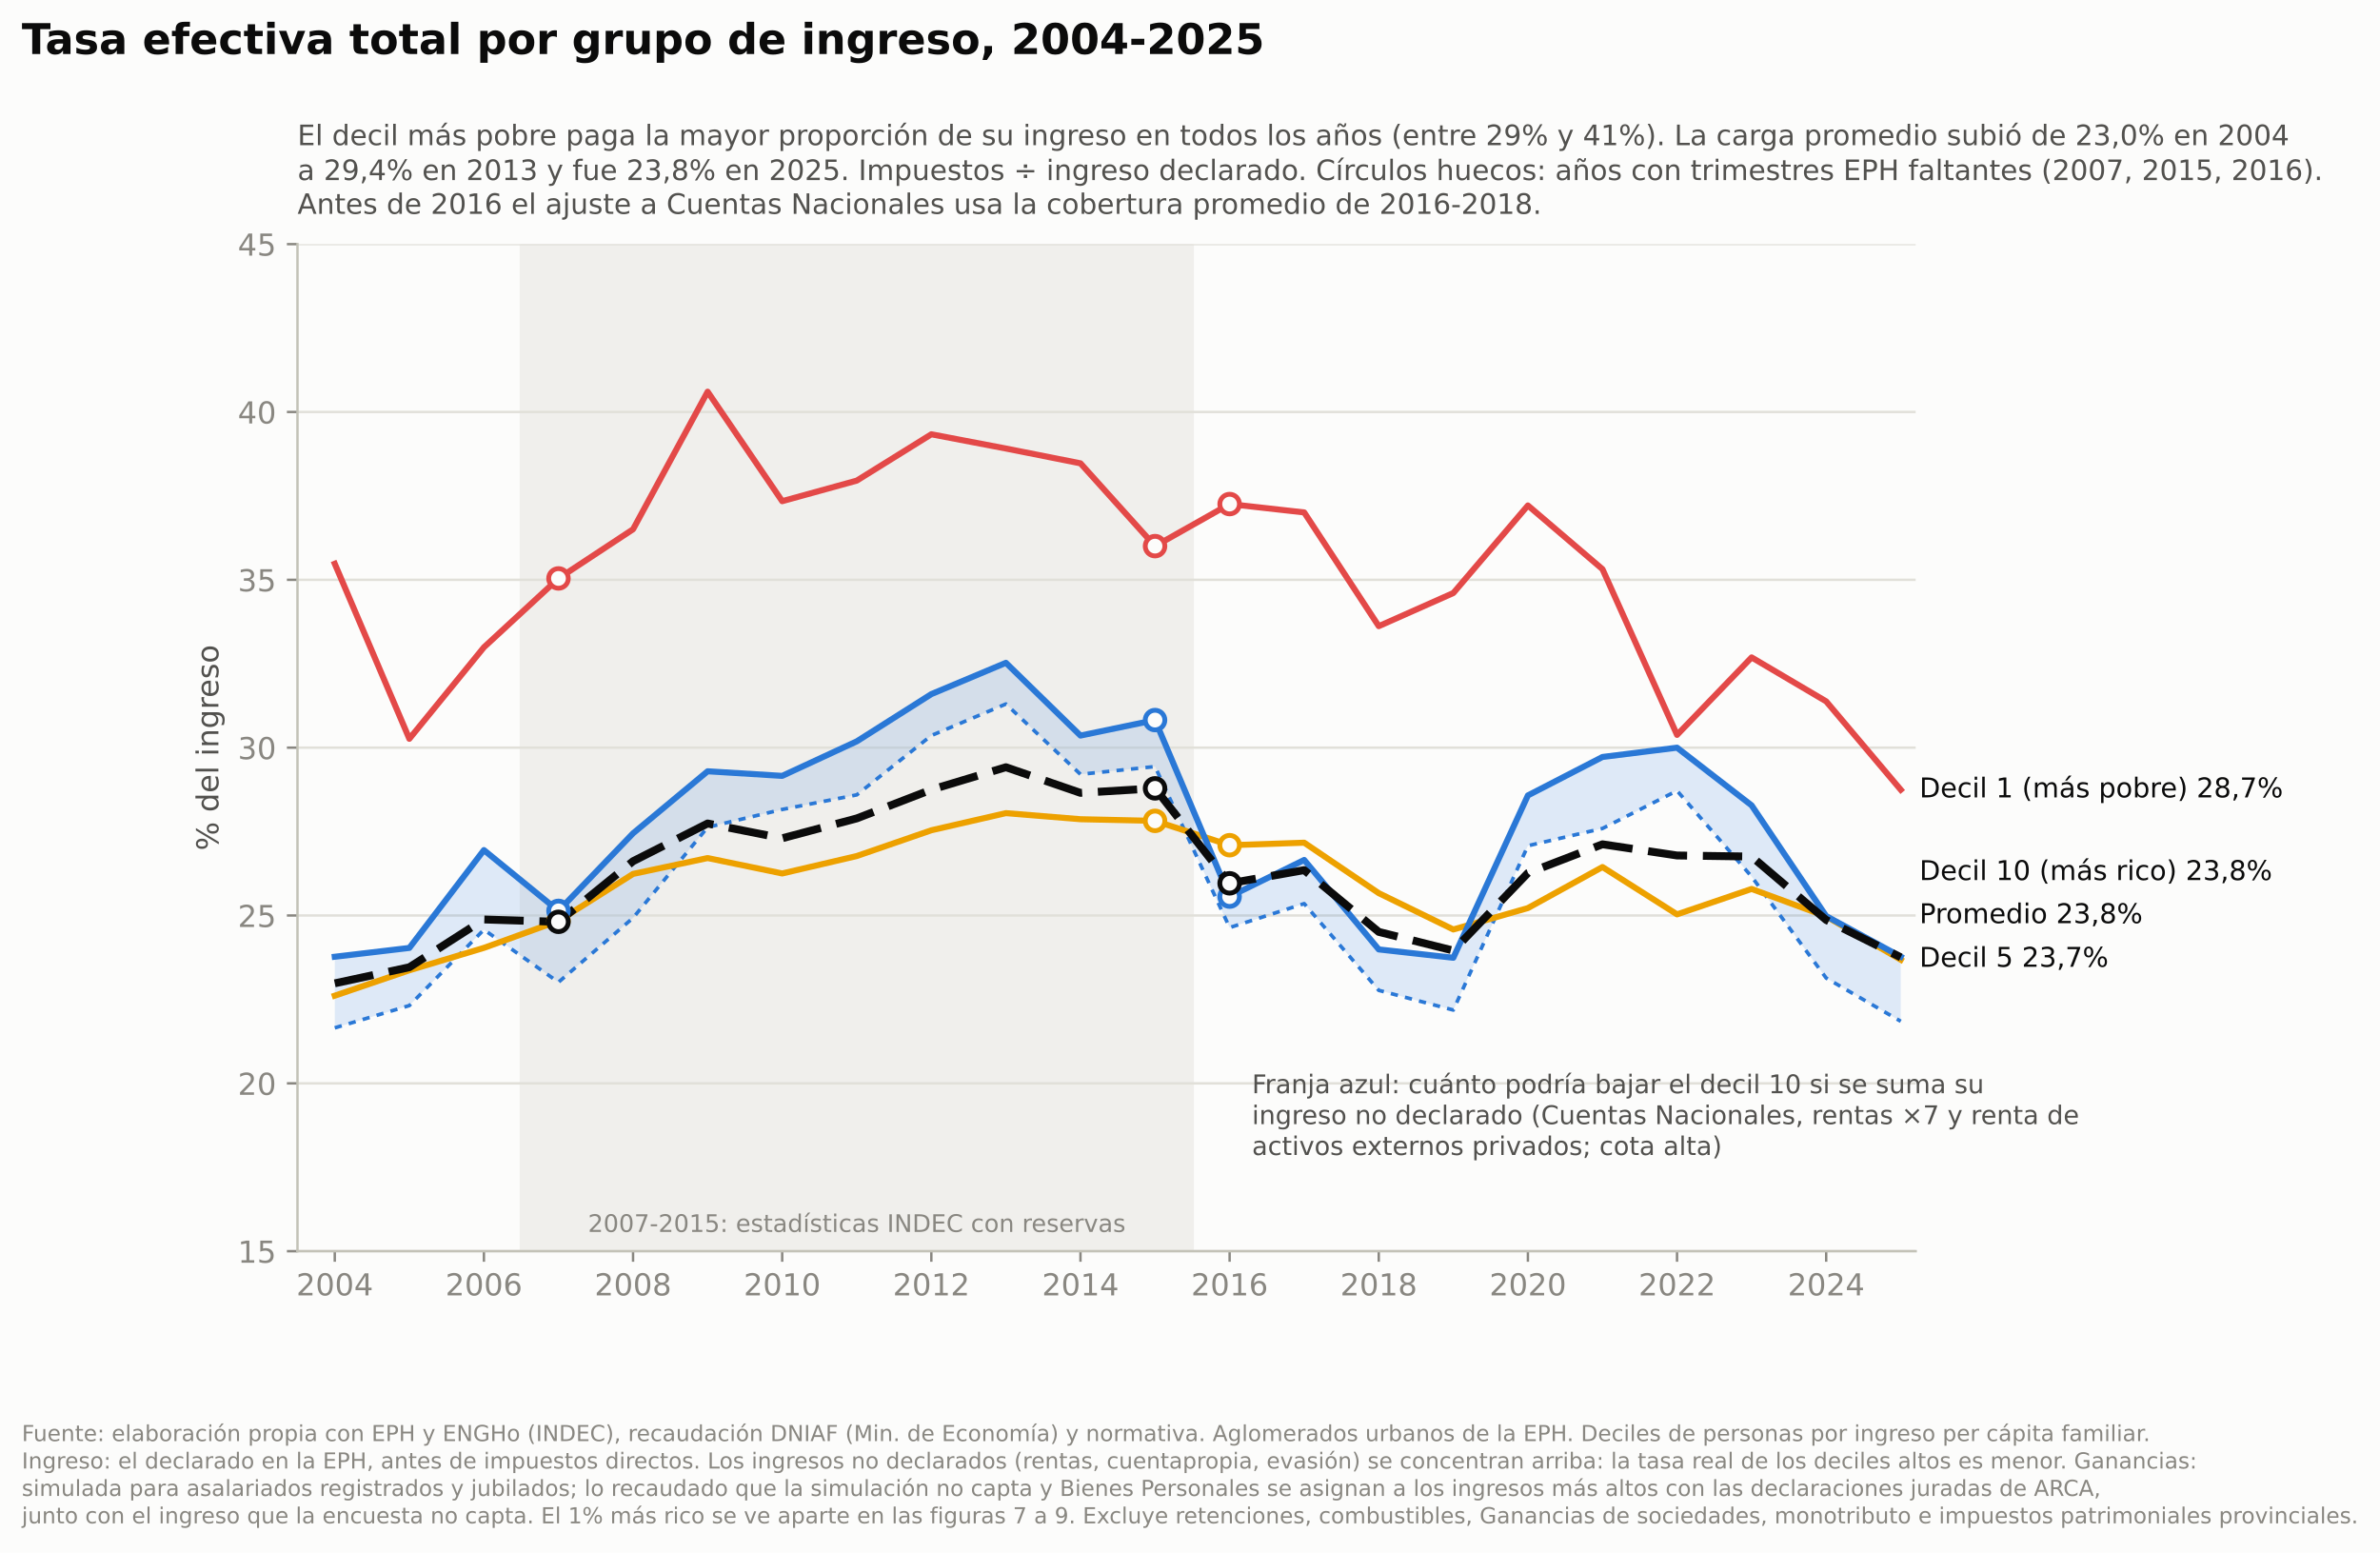
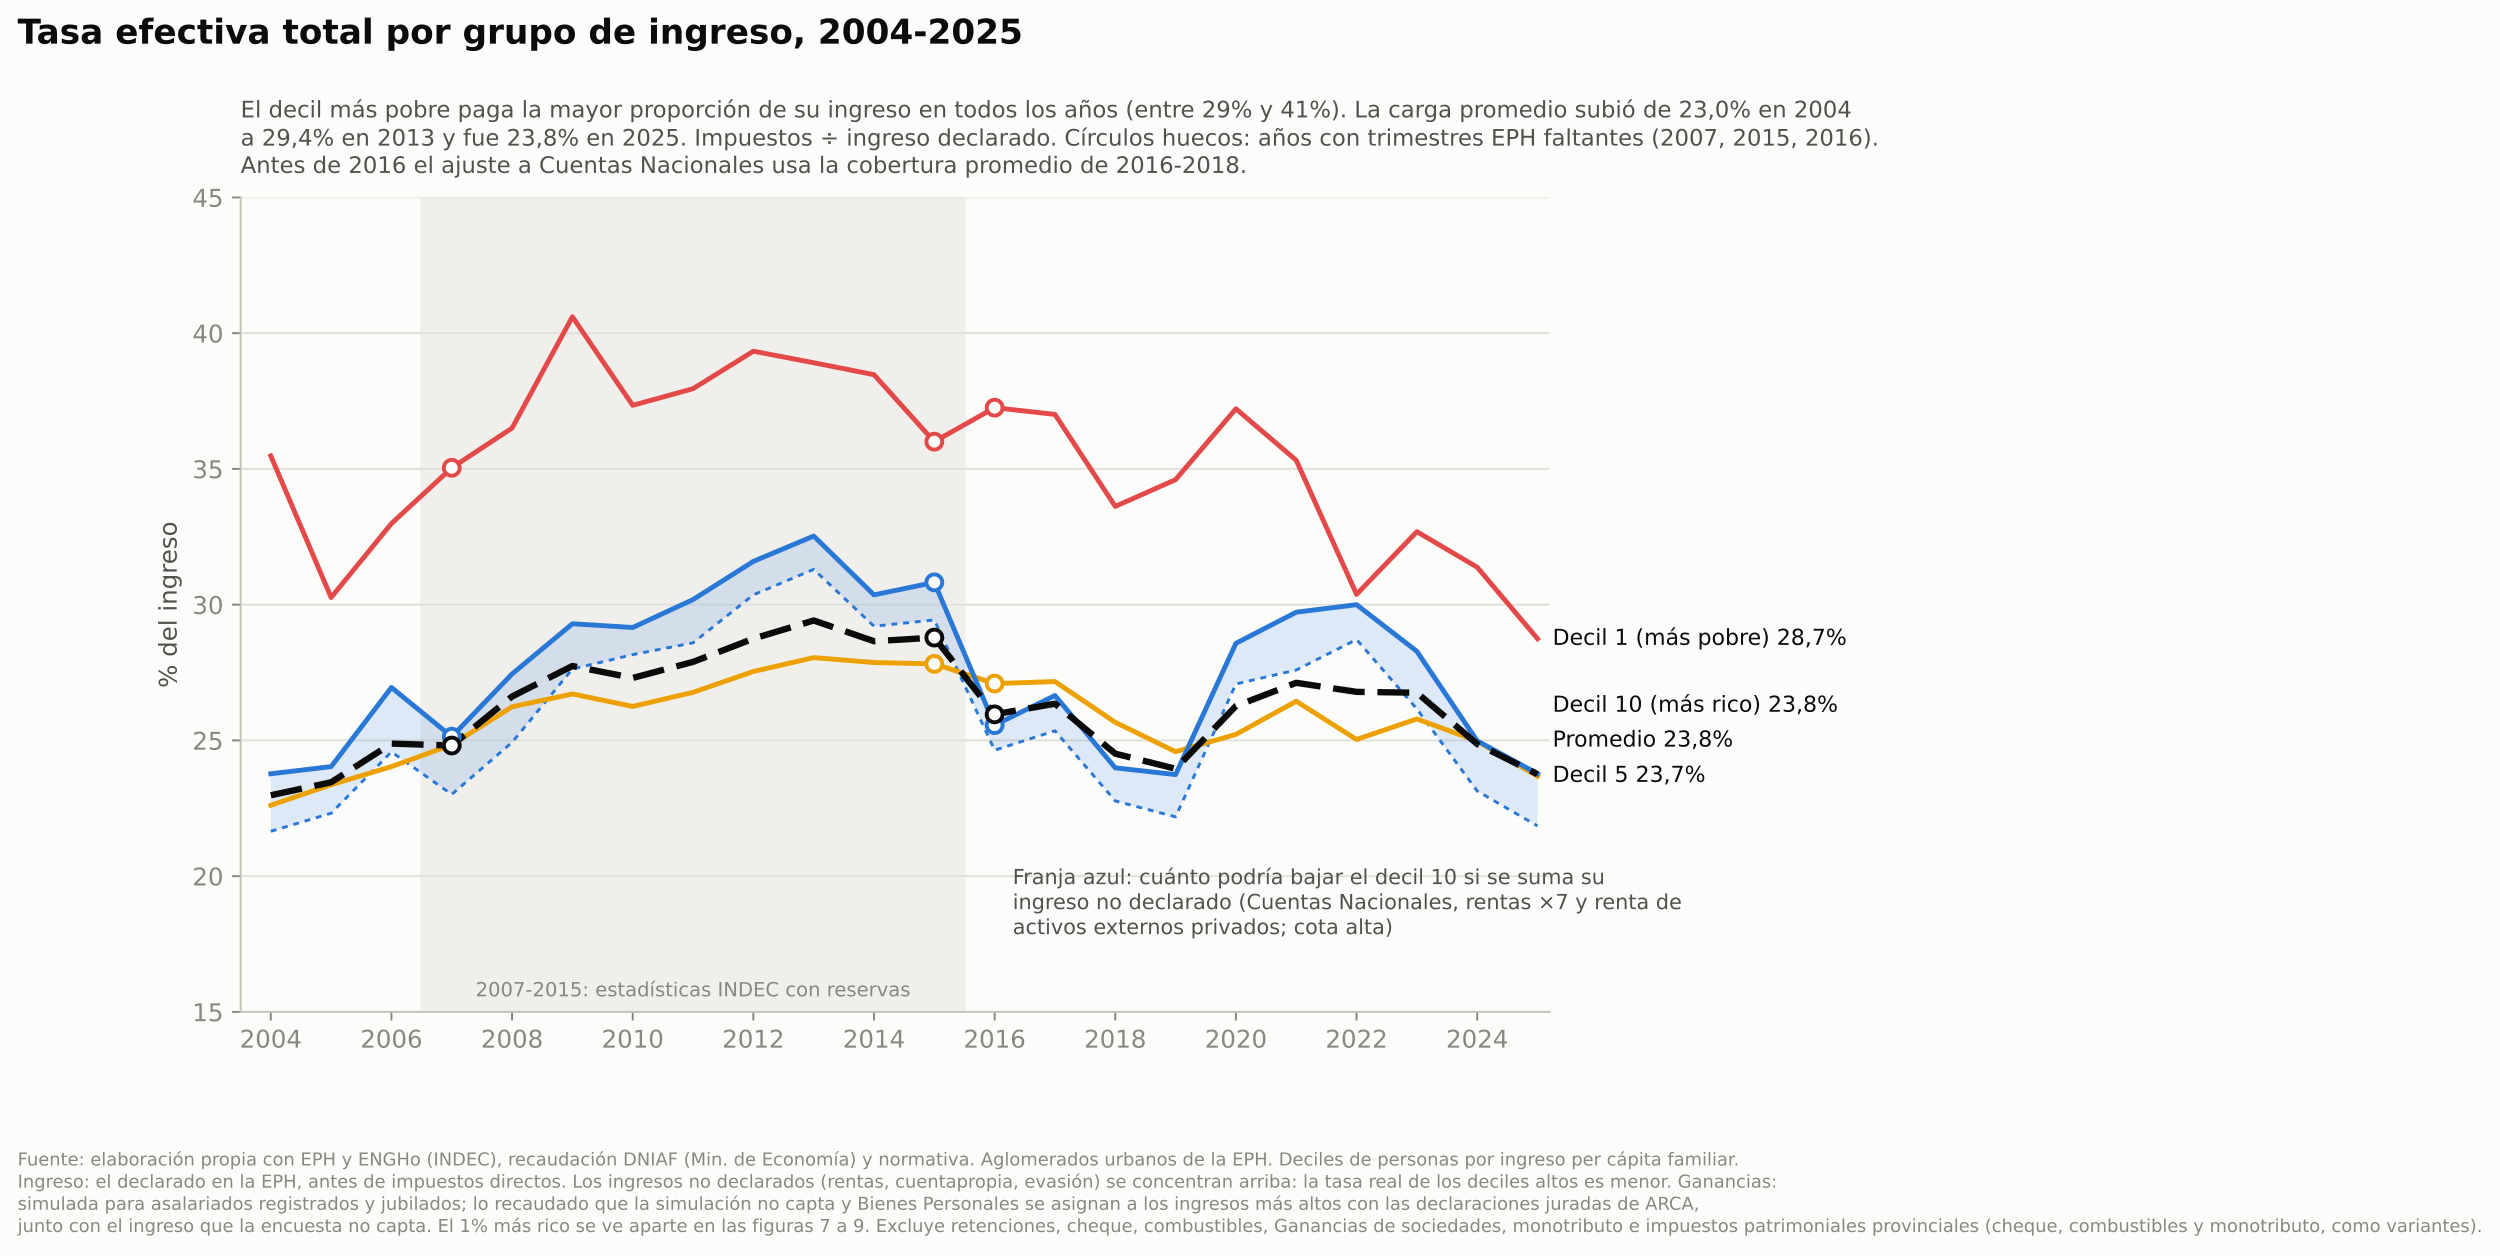
- <svg xmlns="http://www.w3.org/2000/svg" xmlns:xlink="http://www.w3.org/1999/xlink" width="786.281pt" height="512.856pt" viewBox="0 0 786.281 512.856" version="1.1">
+ <svg xmlns="http://www.w3.org/2000/svg" xmlns:xlink="http://www.w3.org/1999/xlink" width="1021.057pt" height="512.856pt" viewBox="0 0 1021.057 512.856" version="1.1">
  <defs>
    <style type="text/css">*{stroke-linejoin: round; stroke-linecap: butt}</style>
  </defs>
  <g id="figure_1">
    <g id="patch_1">
-       <path d="M 0 512.856  L 786.281 512.856  L 786.281 0  L 0 0  z " style="fill: #fcfcfb" />
+       <path d="M 0 512.856  L 1021.057 512.856  L 1021.057 0  L 0 0  z " style="fill: #fcfcfb" />
    </g>
    <g id="axes_1">
      <g id="patch_2">
        <path d="M 98.28 413.28  L 632.88 413.28  L 632.88 80.64  L 98.28 80.64  z " style="fill: #fcfcfb" />
      </g>
      <g id="patch_3">
-         <path d="M 172.188 413.28  L 393.911 413.28  L 393.911 80.64  L 172.188 80.64  z " clip-path="url(#pa39339a504)" style="fill: #f0efec; stroke: #f0efec; stroke-linejoin: miter" />
+         <path d="M 172.188 413.28  L 393.911 413.28  L 393.911 80.64  L 172.188 80.64  z " clip-path="url(#p7792f70e93)" style="fill: #f0efec; stroke: #f0efec; stroke-linejoin: miter" />
      </g>
      <g id="matplotlib.axis_1">
        <g id="xtick_1">
          <g id="line2d_1">
            <defs>
-               <path id="md35da51e37" d="M 0 0  L 0 3.5  " style="stroke: #898781; stroke-width: 0.8" />
+               <path id="m014f2eaca7" d="M 0 0  L 0 3.5  " style="stroke: #898781; stroke-width: 0.8" />
            </defs>
            <g>
-               <use xlink:href="#md35da51e37" x="110.598" y="413.28" style="fill: #898781; stroke: #898781; stroke-width: 0.8" />
+               <use xlink:href="#m014f2eaca7" x="110.598" y="413.28" style="fill: #898781; stroke: #898781; stroke-width: 0.8" />
            </g>
          </g>
          <g id="text_1">
            <text style="font-size: 10px; font-family: 'DejaVu Sans'; text-anchor: middle; fill: #898781" x="110.598" y="427.878" transform="rotate(-0 110.598 427.8777)">2004</text>
          </g>
        </g>
        <g id="xtick_2">
          <g id="line2d_2">
            <g>
-               <use xlink:href="#md35da51e37" x="159.87" y="413.28" style="fill: #898781; stroke: #898781; stroke-width: 0.8" />
+               <use xlink:href="#m014f2eaca7" x="159.87" y="413.28" style="fill: #898781; stroke: #898781; stroke-width: 0.8" />
            </g>
          </g>
          <g id="text_2">
            <text style="font-size: 10px; font-family: 'DejaVu Sans'; text-anchor: middle; fill: #898781" x="159.87" y="427.878" transform="rotate(-0 159.8699 427.8777)">2006</text>
          </g>
        </g>
        <g id="xtick_3">
          <g id="line2d_3">
            <g>
-               <use xlink:href="#md35da51e37" x="209.142" y="413.28" style="fill: #898781; stroke: #898781; stroke-width: 0.8" />
+               <use xlink:href="#m014f2eaca7" x="209.142" y="413.28" style="fill: #898781; stroke: #898781; stroke-width: 0.8" />
            </g>
          </g>
          <g id="text_3">
            <text style="font-size: 10px; font-family: 'DejaVu Sans'; text-anchor: middle; fill: #898781" x="209.142" y="427.878" transform="rotate(-0 209.1418 427.8777)">2008</text>
          </g>
        </g>
        <g id="xtick_4">
          <g id="line2d_4">
            <g>
-               <use xlink:href="#md35da51e37" x="258.414" y="413.28" style="fill: #898781; stroke: #898781; stroke-width: 0.8" />
+               <use xlink:href="#m014f2eaca7" x="258.414" y="413.28" style="fill: #898781; stroke: #898781; stroke-width: 0.8" />
            </g>
          </g>
          <g id="text_4">
            <text style="font-size: 10px; font-family: 'DejaVu Sans'; text-anchor: middle; fill: #898781" x="258.414" y="427.878" transform="rotate(-0 258.4136 427.8777)">2010</text>
          </g>
        </g>
        <g id="xtick_5">
          <g id="line2d_5">
            <g>
-               <use xlink:href="#md35da51e37" x="307.686" y="413.28" style="fill: #898781; stroke: #898781; stroke-width: 0.8" />
+               <use xlink:href="#m014f2eaca7" x="307.686" y="413.28" style="fill: #898781; stroke: #898781; stroke-width: 0.8" />
            </g>
          </g>
          <g id="text_5">
            <text style="font-size: 10px; font-family: 'DejaVu Sans'; text-anchor: middle; fill: #898781" x="307.686" y="427.878" transform="rotate(-0 307.6855 427.8777)">2012</text>
          </g>
        </g>
        <g id="xtick_6">
          <g id="line2d_6">
            <g>
-               <use xlink:href="#md35da51e37" x="356.957" y="413.28" style="fill: #898781; stroke: #898781; stroke-width: 0.8" />
+               <use xlink:href="#m014f2eaca7" x="356.957" y="413.28" style="fill: #898781; stroke: #898781; stroke-width: 0.8" />
            </g>
          </g>
          <g id="text_6">
            <text style="font-size: 10px; font-family: 'DejaVu Sans'; text-anchor: middle; fill: #898781" x="356.957" y="427.878" transform="rotate(-0 356.9574 427.8777)">2014</text>
          </g>
        </g>
        <g id="xtick_7">
          <g id="line2d_7">
            <g>
-               <use xlink:href="#md35da51e37" x="406.229" y="413.28" style="fill: #898781; stroke: #898781; stroke-width: 0.8" />
+               <use xlink:href="#m014f2eaca7" x="406.229" y="413.28" style="fill: #898781; stroke: #898781; stroke-width: 0.8" />
            </g>
          </g>
          <g id="text_7">
            <text style="font-size: 10px; font-family: 'DejaVu Sans'; text-anchor: middle; fill: #898781" x="406.229" y="427.878" transform="rotate(-0 406.2293 427.8777)">2016</text>
          </g>
        </g>
        <g id="xtick_8">
          <g id="line2d_8">
            <g>
-               <use xlink:href="#md35da51e37" x="455.501" y="413.28" style="fill: #898781; stroke: #898781; stroke-width: 0.8" />
+               <use xlink:href="#m014f2eaca7" x="455.501" y="413.28" style="fill: #898781; stroke: #898781; stroke-width: 0.8" />
            </g>
          </g>
          <g id="text_8">
            <text style="font-size: 10px; font-family: 'DejaVu Sans'; text-anchor: middle; fill: #898781" x="455.501" y="427.878" transform="rotate(-0 455.5012 427.8777)">2018</text>
          </g>
        </g>
        <g id="xtick_9">
          <g id="line2d_9">
            <g>
-               <use xlink:href="#md35da51e37" x="504.773" y="413.28" style="fill: #898781; stroke: #898781; stroke-width: 0.8" />
+               <use xlink:href="#m014f2eaca7" x="504.773" y="413.28" style="fill: #898781; stroke: #898781; stroke-width: 0.8" />
            </g>
          </g>
          <g id="text_9">
            <text style="font-size: 10px; font-family: 'DejaVu Sans'; text-anchor: middle; fill: #898781" x="504.773" y="427.878" transform="rotate(-0 504.7731 427.8777)">2020</text>
          </g>
        </g>
        <g id="xtick_10">
          <g id="line2d_10">
            <g>
-               <use xlink:href="#md35da51e37" x="554.045" y="413.28" style="fill: #898781; stroke: #898781; stroke-width: 0.8" />
+               <use xlink:href="#m014f2eaca7" x="554.045" y="413.28" style="fill: #898781; stroke: #898781; stroke-width: 0.8" />
            </g>
          </g>
          <g id="text_10">
            <text style="font-size: 10px; font-family: 'DejaVu Sans'; text-anchor: middle; fill: #898781" x="554.045" y="427.878" transform="rotate(-0 554.045 427.8777)">2022</text>
          </g>
        </g>
        <g id="xtick_11">
          <g id="line2d_11">
            <g>
-               <use xlink:href="#md35da51e37" x="603.317" y="413.28" style="fill: #898781; stroke: #898781; stroke-width: 0.8" />
+               <use xlink:href="#m014f2eaca7" x="603.317" y="413.28" style="fill: #898781; stroke: #898781; stroke-width: 0.8" />
            </g>
          </g>
          <g id="text_11">
            <text style="font-size: 10px; font-family: 'DejaVu Sans'; text-anchor: middle; fill: #898781" x="603.317" y="427.878" transform="rotate(-0 603.3169 427.8777)">2024</text>
          </g>
        </g>
      </g>
      <g id="matplotlib.axis_2">
        <g id="ytick_1">
          <g id="line2d_12">
-             <path d="M 98.28 413.28  L 632.88 413.28  " clip-path="url(#pa39339a504)" style="fill: none; stroke: #e1e0d9; stroke-width: 0.8; stroke-linecap: square" />
+             <path d="M 98.28 413.28  L 632.88 413.28  " clip-path="url(#p7792f70e93)" style="fill: none; stroke: #e1e0d9; stroke-width: 0.8; stroke-linecap: square" />
          </g>
          <g id="line2d_13">
            <defs>
-               <path id="md0d666f03e" d="M 0 0  L -3.5 0  " style="stroke: #898781; stroke-width: 0.8" />
+               <path id="mae3d858256" d="M 0 0  L -3.5 0  " style="stroke: #898781; stroke-width: 0.8" />
            </defs>
            <g>
-               <use xlink:href="#md0d666f03e" x="98.28" y="413.28" style="fill: #898781; stroke: #898781; stroke-width: 0.8" />
+               <use xlink:href="#mae3d858256" x="98.28" y="413.28" style="fill: #898781; stroke: #898781; stroke-width: 0.8" />
            </g>
          </g>
          <g id="text_12">
            <text style="font-size: 10px; font-family: 'DejaVu Sans'; text-anchor: end; fill: #898781" x="91.28" y="417.079" transform="rotate(-0 91.28 417.0788)">15</text>
          </g>
        </g>
        <g id="ytick_2">
          <g id="line2d_14">
-             <path d="M 98.28 357.84  L 632.88 357.84  " clip-path="url(#pa39339a504)" style="fill: none; stroke: #e1e0d9; stroke-width: 0.8; stroke-linecap: square" />
+             <path d="M 98.28 357.84  L 632.88 357.84  " clip-path="url(#p7792f70e93)" style="fill: none; stroke: #e1e0d9; stroke-width: 0.8; stroke-linecap: square" />
          </g>
          <g id="line2d_15">
            <g>
-               <use xlink:href="#md0d666f03e" x="98.28" y="357.84" style="fill: #898781; stroke: #898781; stroke-width: 0.8" />
+               <use xlink:href="#mae3d858256" x="98.28" y="357.84" style="fill: #898781; stroke: #898781; stroke-width: 0.8" />
            </g>
          </g>
          <g id="text_13">
            <text style="font-size: 10px; font-family: 'DejaVu Sans'; text-anchor: end; fill: #898781" x="91.28" y="361.639" transform="rotate(-0 91.28 361.6388)">20</text>
          </g>
        </g>
        <g id="ytick_3">
          <g id="line2d_16">
-             <path d="M 98.28 302.4  L 632.88 302.4  " clip-path="url(#pa39339a504)" style="fill: none; stroke: #e1e0d9; stroke-width: 0.8; stroke-linecap: square" />
+             <path d="M 98.28 302.4  L 632.88 302.4  " clip-path="url(#p7792f70e93)" style="fill: none; stroke: #e1e0d9; stroke-width: 0.8; stroke-linecap: square" />
          </g>
          <g id="line2d_17">
            <g>
-               <use xlink:href="#md0d666f03e" x="98.28" y="302.4" style="fill: #898781; stroke: #898781; stroke-width: 0.8" />
+               <use xlink:href="#mae3d858256" x="98.28" y="302.4" style="fill: #898781; stroke: #898781; stroke-width: 0.8" />
            </g>
          </g>
          <g id="text_14">
            <text style="font-size: 10px; font-family: 'DejaVu Sans'; text-anchor: end; fill: #898781" x="91.28" y="306.199" transform="rotate(-0 91.28 306.1988)">25</text>
          </g>
        </g>
        <g id="ytick_4">
          <g id="line2d_18">
-             <path d="M 98.28 246.96  L 632.88 246.96  " clip-path="url(#pa39339a504)" style="fill: none; stroke: #e1e0d9; stroke-width: 0.8; stroke-linecap: square" />
+             <path d="M 98.28 246.96  L 632.88 246.96  " clip-path="url(#p7792f70e93)" style="fill: none; stroke: #e1e0d9; stroke-width: 0.8; stroke-linecap: square" />
          </g>
          <g id="line2d_19">
            <g>
-               <use xlink:href="#md0d666f03e" x="98.28" y="246.96" style="fill: #898781; stroke: #898781; stroke-width: 0.8" />
+               <use xlink:href="#mae3d858256" x="98.28" y="246.96" style="fill: #898781; stroke: #898781; stroke-width: 0.8" />
            </g>
          </g>
          <g id="text_15">
            <text style="font-size: 10px; font-family: 'DejaVu Sans'; text-anchor: end; fill: #898781" x="91.28" y="250.759" transform="rotate(-0 91.28 250.7588)">30</text>
          </g>
        </g>
        <g id="ytick_5">
          <g id="line2d_20">
-             <path d="M 98.28 191.52  L 632.88 191.52  " clip-path="url(#pa39339a504)" style="fill: none; stroke: #e1e0d9; stroke-width: 0.8; stroke-linecap: square" />
+             <path d="M 98.28 191.52  L 632.88 191.52  " clip-path="url(#p7792f70e93)" style="fill: none; stroke: #e1e0d9; stroke-width: 0.8; stroke-linecap: square" />
          </g>
          <g id="line2d_21">
            <g>
-               <use xlink:href="#md0d666f03e" x="98.28" y="191.52" style="fill: #898781; stroke: #898781; stroke-width: 0.8" />
+               <use xlink:href="#mae3d858256" x="98.28" y="191.52" style="fill: #898781; stroke: #898781; stroke-width: 0.8" />
            </g>
          </g>
          <g id="text_16">
            <text style="font-size: 10px; font-family: 'DejaVu Sans'; text-anchor: end; fill: #898781" x="91.28" y="195.319" transform="rotate(-0 91.28 195.3188)">35</text>
          </g>
        </g>
        <g id="ytick_6">
          <g id="line2d_22">
-             <path d="M 98.28 136.08  L 632.88 136.08  " clip-path="url(#pa39339a504)" style="fill: none; stroke: #e1e0d9; stroke-width: 0.8; stroke-linecap: square" />
+             <path d="M 98.28 136.08  L 632.88 136.08  " clip-path="url(#p7792f70e93)" style="fill: none; stroke: #e1e0d9; stroke-width: 0.8; stroke-linecap: square" />
          </g>
          <g id="line2d_23">
            <g>
-               <use xlink:href="#md0d666f03e" x="98.28" y="136.08" style="fill: #898781; stroke: #898781; stroke-width: 0.8" />
+               <use xlink:href="#mae3d858256" x="98.28" y="136.08" style="fill: #898781; stroke: #898781; stroke-width: 0.8" />
            </g>
          </g>
          <g id="text_17">
            <text style="font-size: 10px; font-family: 'DejaVu Sans'; text-anchor: end; fill: #898781" x="91.28" y="139.879" transform="rotate(-0 91.28 139.8788)">40</text>
          </g>
        </g>
        <g id="ytick_7">
          <g id="line2d_24">
-             <path d="M 98.28 80.64  L 632.88 80.64  " clip-path="url(#pa39339a504)" style="fill: none; stroke: #e1e0d9; stroke-width: 0.8; stroke-linecap: square" />
+             <path d="M 98.28 80.64  L 632.88 80.64  " clip-path="url(#p7792f70e93)" style="fill: none; stroke: #e1e0d9; stroke-width: 0.8; stroke-linecap: square" />
          </g>
          <g id="line2d_25">
            <g>
-               <use xlink:href="#md0d666f03e" x="98.28" y="80.64" style="fill: #898781; stroke: #898781; stroke-width: 0.8" />
+               <use xlink:href="#mae3d858256" x="98.28" y="80.64" style="fill: #898781; stroke: #898781; stroke-width: 0.8" />
            </g>
          </g>
          <g id="text_18">
            <text style="font-size: 10px; font-family: 'DejaVu Sans'; text-anchor: end; fill: #898781" x="91.28" y="84.439" transform="rotate(-0 91.28 84.43883)">45</text>
          </g>
        </g>
        <g id="text_19">
          <text style="font-size: 10px; font-family: 'DejaVu Sans'; text-anchor: middle; fill: #52514e" x="72.153" y="246.96" transform="rotate(-90 72.15266 246.96)">% del ingreso</text>
        </g>
      </g>
      <g id="FillBetweenPolyCollection_1">
        <defs>
-           <path id="m8eb15a598e" d="M 110.598 -196.832  L 110.598 -173.345  L 135.234 -180.708  L 159.87 -205.784  L 184.506 -188.42  L 209.142 -209.665  L 233.778 -239.61  L 258.414 -245.486  L 283.05 -250.302  L 307.686 -269.905  L 332.321 -280.321  L 356.957 -257.097  L 381.593 -259.65  L 406.229 -206.466  L 430.865 -214.379  L 455.501 -185.741  L 480.137 -179.23  L 504.773 -233.499  L 529.409 -239.207  L 554.045 -251.672  L 578.681 -223.314  L 603.317 -189.794  L 627.953 -175.518  L 627.953 -196.868  L 627.953 -196.868  L 603.317 -210.27  L 578.681 -246.839  L 554.045 -265.893  L 529.409 -262.821  L 504.773 -250.122  L 480.137 -196.501  L 455.501 -199.252  L 430.865 -228.806  L 406.229 -216.697  L 381.593 -275.008  L 356.957 -269.893  L 332.321 -293.921  L 307.686 -283.584  L 283.05 -267.978  L 258.414 -256.575  L 233.778 -258.095  L 209.142 -237.604  L 184.506 -211.986  L 159.87 -232.063  L 135.234 -199.747  L 110.598 -196.832  z " />
-         </defs>
-         <g clip-path="url(#pa39339a504)">
-           <use xlink:href="#m8eb15a598e" x="0" y="512.856" style="fill: #2a78d6; fill-opacity: 0.14" />
+           <path id="m8b1fdd464b" d="M 110.598 -196.832  L 110.598 -173.345  L 135.234 -180.708  L 159.87 -205.784  L 184.506 -188.42  L 209.142 -209.665  L 233.778 -239.61  L 258.414 -245.486  L 283.05 -250.302  L 307.686 -269.905  L 332.321 -280.321  L 356.957 -257.097  L 381.593 -259.65  L 406.229 -206.466  L 430.865 -214.379  L 455.501 -185.741  L 480.137 -179.23  L 504.773 -233.499  L 529.409 -239.207  L 554.045 -251.672  L 578.681 -223.314  L 603.317 -189.794  L 627.953 -175.518  L 627.953 -196.868  L 627.953 -196.868  L 603.317 -210.27  L 578.681 -246.839  L 554.045 -265.893  L 529.409 -262.821  L 504.773 -250.122  L 480.137 -196.501  L 455.501 -199.252  L 430.865 -228.806  L 406.229 -216.697  L 381.593 -275.008  L 356.957 -269.893  L 332.321 -293.921  L 307.686 -283.584  L 283.05 -267.978  L 258.414 -256.575  L 233.778 -258.095  L 209.142 -237.604  L 184.506 -211.986  L 159.87 -232.063  L 135.234 -199.747  L 110.598 -196.832  z " />
+         </defs>
+         <g clip-path="url(#p7792f70e93)">
+           <use xlink:href="#m8b1fdd464b" x="0" y="512.856" style="fill: #2a78d6; fill-opacity: 0.14" />
        </g>
      </g>
      <g id="line2d_26">
-         <path d="M 110.598 339.511  L 135.234 332.148  L 159.87 307.072  L 184.506 324.436  L 209.142 303.191  L 233.778 273.246  L 258.414 267.37  L 283.05 262.554  L 307.686 242.951  L 332.321 232.535  L 356.957 255.759  L 381.593 253.206  L 406.229 306.39  L 430.865 298.477  L 455.501 327.115  L 480.137 333.626  L 504.773 279.357  L 529.409 273.649  L 554.045 261.184  L 578.681 289.542  L 603.317 323.062  L 627.953 337.338  " clip-path="url(#pa39339a504)" style="fill: none; stroke-dasharray: 2.4,2.4; stroke-dashoffset: 0; stroke: #2a78d6; stroke-width: 1.2" />
+         <path d="M 110.598 339.511  L 135.234 332.148  L 159.87 307.072  L 184.506 324.436  L 209.142 303.191  L 233.778 273.246  L 258.414 267.37  L 283.05 262.554  L 307.686 242.951  L 332.321 232.535  L 356.957 255.759  L 381.593 253.206  L 406.229 306.39  L 430.865 298.477  L 455.501 327.115  L 480.137 333.626  L 504.773 279.357  L 529.409 273.649  L 554.045 261.184  L 578.681 289.542  L 603.317 323.062  L 627.953 337.338  " clip-path="url(#p7792f70e93)" style="fill: none; stroke-dasharray: 2.4,2.4; stroke-dashoffset: 0; stroke: #2a78d6; stroke-width: 1.2" />
      </g>
      <g id="line2d_27">
-         <path d="M 110.598 186.206  L 135.234 244.033  L 159.87 213.807  L 184.506 191.062  L 209.142 174.827  L 233.778 129.386  L 258.414 165.544  L 283.05 158.75  L 307.686 143.449  L 332.321 148.152  L 356.957 153.042  L 381.593 180.391  L 406.229 166.498  L 430.865 169.259  L 455.501 206.824  L 480.137 195.882  L 504.773 166.959  L 529.409 187.992  L 554.045 242.741  L 578.681 217.15  L 603.317 231.668  L 627.953 260.864  " clip-path="url(#pa39339a504)" style="fill: none; stroke: #e34948; stroke-width: 2; stroke-linecap: square" />
+         <path d="M 110.598 186.206  L 135.234 244.033  L 159.87 213.807  L 184.506 191.062  L 209.142 174.827  L 233.778 129.386  L 258.414 165.544  L 283.05 158.75  L 307.686 143.449  L 332.321 148.152  L 356.957 153.042  L 381.593 180.391  L 406.229 166.498  L 430.865 169.259  L 455.501 206.824  L 480.137 195.882  L 504.773 166.959  L 529.409 187.992  L 554.045 242.741  L 578.681 217.15  L 603.317 231.668  L 627.953 260.864  " clip-path="url(#p7792f70e93)" style="fill: none; stroke: #e34948; stroke-width: 2; stroke-linecap: square" />
      </g>
      <g id="line2d_28">
-         <path d="M 110.598 328.884  L 135.234 320.493  L 159.87 313.09  L 184.506 304.192  L 209.142 288.665  L 233.778 283.422  L 258.414 288.515  L 283.05 282.758  L 307.686 274.247  L 332.321 268.584  L 356.957 270.594  L 381.593 271.143  L 406.229 279.182  L 430.865 278.351  L 455.501 295.016  L 480.137 307.013  L 504.773 299.942  L 529.409 286.392  L 554.045 302.023  L 578.681 293.628  L 603.317 302.701  L 627.953 317.004  " clip-path="url(#pa39339a504)" style="fill: none; stroke: #eda100; stroke-width: 2; stroke-linecap: square" />
+         <path d="M 110.598 328.884  L 135.234 320.493  L 159.87 313.09  L 184.506 304.192  L 209.142 288.665  L 233.778 283.422  L 258.414 288.515  L 283.05 282.758  L 307.686 274.247  L 332.321 268.584  L 356.957 270.594  L 381.593 271.143  L 406.229 279.182  L 430.865 278.351  L 455.501 295.016  L 480.137 307.013  L 504.773 299.942  L 529.409 286.392  L 554.045 302.023  L 578.681 293.628  L 603.317 302.701  L 627.953 317.004  " clip-path="url(#p7792f70e93)" style="fill: none; stroke: #eda100; stroke-width: 2; stroke-linecap: square" />
      </g>
      <g id="line2d_29">
-         <path d="M 110.598 316.024  L 135.234 313.109  L 159.87 280.793  L 184.506 300.87  L 209.142 275.252  L 233.778 254.761  L 258.414 256.281  L 283.05 244.878  L 307.686 229.272  L 332.321 218.935  L 356.957 242.963  L 381.593 237.848  L 406.229 296.159  L 430.865 284.05  L 455.501 313.604  L 480.137 316.355  L 504.773 262.734  L 529.409 250.035  L 554.045 246.963  L 578.681 266.017  L 603.317 302.586  L 627.953 315.988  " clip-path="url(#pa39339a504)" style="fill: none; stroke: #2a78d6; stroke-width: 2; stroke-linecap: square" />
+         <path d="M 110.598 316.024  L 135.234 313.109  L 159.87 280.793  L 184.506 300.87  L 209.142 275.252  L 233.778 254.761  L 258.414 256.281  L 283.05 244.878  L 307.686 229.272  L 332.321 218.935  L 356.957 242.963  L 381.593 237.848  L 406.229 296.159  L 430.865 284.05  L 455.501 313.604  L 480.137 316.355  L 504.773 262.734  L 529.409 250.035  L 554.045 246.963  L 578.681 266.017  L 603.317 302.586  L 627.953 315.988  " clip-path="url(#p7792f70e93)" style="fill: none; stroke: #2a78d6; stroke-width: 2; stroke-linecap: square" />
      </g>
      <g id="line2d_30">
-         <path d="M 110.598 324.804  L 135.234 319.489  L 159.87 303.707  L 184.506 304.486  L 209.142 284.468  L 233.778 272.002  L 258.414 276.888  L 283.05 270.326  L 307.686 260.836  L 332.321 253.418  L 356.957 261.888  L 381.593 260.401  L 406.229 291.766  L 430.865 287.41  L 455.501 307.813  L 480.137 313.981  L 504.773 288.359  L 529.409 278.877  L 554.045 282.573  L 578.681 282.923  L 603.317 303.867  L 627.953 316.213  " clip-path="url(#pa39339a504)" style="fill: none; stroke-dasharray: 13,5.2; stroke-dashoffset: 0; stroke: #0b0b0b; stroke-width: 2.6" />
+         <path d="M 110.598 324.804  L 135.234 319.489  L 159.87 303.707  L 184.506 304.486  L 209.142 284.468  L 233.778 272.002  L 258.414 276.888  L 283.05 270.326  L 307.686 260.836  L 332.321 253.418  L 356.957 261.888  L 381.593 260.401  L 406.229 291.766  L 430.865 287.41  L 455.501 307.813  L 480.137 313.981  L 504.773 288.359  L 529.409 278.877  L 554.045 282.573  L 578.681 282.923  L 603.317 303.867  L 627.953 316.213  " clip-path="url(#p7792f70e93)" style="fill: none; stroke-dasharray: 13,5.2; stroke-dashoffset: 0; stroke: #0b0b0b; stroke-width: 2.6" />
      </g>
      <g id="patch_4">
        <path d="M 98.28 413.28  L 98.28 80.64  " style="fill: none; stroke: #c3c2b7; stroke-width: 0.8; stroke-linejoin: miter; stroke-linecap: square" />
      </g>
      <g id="patch_5">
        <path d="M 98.28 413.28  L 632.88 413.28  " style="fill: none; stroke: #c3c2b7; stroke-width: 0.8; stroke-linejoin: miter; stroke-linecap: square" />
      </g>
      <g id="text_20">
        <text style="font-size: 8px; font-family: 'DejaVu Sans'; text-anchor: middle; fill: #898781" x="283.05" y="406.923" transform="rotate(-0 283.0496 406.9229)">2007-2015: estadísticas INDEC con reservas</text>
      </g>
      <g id="text_21">
        <text style="font-size: 8.5px; font-family: 'DejaVu Sans'; fill: #52514e" transform="translate(413.6201 361.104)">Franja azul: cuánto podría bajar el decil 10 si se suma su</text>
        <text style="font-size: 8.5px; font-family: 'DejaVu Sans'; fill: #52514e" transform="translate(413.6201 371.3063)">ingreso no declarado (Cuentas Nacionales, rentas ×7 y renta de</text>
        <text style="font-size: 8.5px; font-family: 'DejaVu Sans'; fill: #52514e" transform="translate(413.6201 381.5087)">activos externos privados; cota alta)</text>
      </g>
      <g id="PathCollection_1">
        <defs>
-           <path id="m38f63f1814" d="M 0 3.24  C 0.859 3.24 1.684 2.899 2.291 2.291  C 2.899 1.684 3.24 0.859 3.24 0  C 3.24 -0.859 2.899 -1.684 2.291 -2.291  C 1.684 -2.899 0.859 -3.24 0 -3.24  C -0.859 -3.24 -1.684 -2.899 -2.291 -2.291  C -2.899 -1.684 -3.24 -0.859 -3.24 0  C -3.24 0.859 -2.899 1.684 -2.291 2.291  C -1.684 2.899 -0.859 3.24 0 3.24  z " style="stroke: #e34948; stroke-width: 1.6" />
-         </defs>
-         <g clip-path="url(#pa39339a504)">
-           <use xlink:href="#m38f63f1814" x="184.506" y="191.062" style="fill: #fcfcfb; stroke: #e34948; stroke-width: 1.6" />
-           <use xlink:href="#m38f63f1814" x="381.593" y="180.391" style="fill: #fcfcfb; stroke: #e34948; stroke-width: 1.6" />
-           <use xlink:href="#m38f63f1814" x="406.229" y="166.498" style="fill: #fcfcfb; stroke: #e34948; stroke-width: 1.6" />
+           <path id="mcab8abc29b" d="M 0 3.24  C 0.859 3.24 1.684 2.899 2.291 2.291  C 2.899 1.684 3.24 0.859 3.24 0  C 3.24 -0.859 2.899 -1.684 2.291 -2.291  C 1.684 -2.899 0.859 -3.24 0 -3.24  C -0.859 -3.24 -1.684 -2.899 -2.291 -2.291  C -2.899 -1.684 -3.24 -0.859 -3.24 0  C -3.24 0.859 -2.899 1.684 -2.291 2.291  C -1.684 2.899 -0.859 3.24 0 3.24  z " style="stroke: #e34948; stroke-width: 1.6" />
+         </defs>
+         <g clip-path="url(#p7792f70e93)">
+           <use xlink:href="#mcab8abc29b" x="184.506" y="191.062" style="fill: #fcfcfb; stroke: #e34948; stroke-width: 1.6" />
+           <use xlink:href="#mcab8abc29b" x="381.593" y="180.391" style="fill: #fcfcfb; stroke: #e34948; stroke-width: 1.6" />
+           <use xlink:href="#mcab8abc29b" x="406.229" y="166.498" style="fill: #fcfcfb; stroke: #e34948; stroke-width: 1.6" />
        </g>
      </g>
      <g id="text_22">
        <text style="font-size: 9px; font-family: 'DejaVu Sans'; text-anchor: start; fill: #0b0b0b" x="634.112" y="263.382" transform="rotate(-0 634.1118 263.3821)">Decil 1 (más pobre)  28,7%</text>
      </g>
      <g id="PathCollection_2">
        <defs>
-           <path id="md104cb1129" d="M 0 3.24  C 0.859 3.24 1.684 2.899 2.291 2.291  C 2.899 1.684 3.24 0.859 3.24 0  C 3.24 -0.859 2.899 -1.684 2.291 -2.291  C 1.684 -2.899 0.859 -3.24 0 -3.24  C -0.859 -3.24 -1.684 -2.899 -2.291 -2.291  C -2.899 -1.684 -3.24 -0.859 -3.24 0  C -3.24 0.859 -2.899 1.684 -2.291 2.291  C -1.684 2.899 -0.859 3.24 0 3.24  z " style="stroke: #eda100; stroke-width: 1.6" />
-         </defs>
-         <g clip-path="url(#pa39339a504)">
-           <use xlink:href="#md104cb1129" x="184.506" y="304.192" style="fill: #fcfcfb; stroke: #eda100; stroke-width: 1.6" />
-           <use xlink:href="#md104cb1129" x="381.593" y="271.143" style="fill: #fcfcfb; stroke: #eda100; stroke-width: 1.6" />
-           <use xlink:href="#md104cb1129" x="406.229" y="279.182" style="fill: #fcfcfb; stroke: #eda100; stroke-width: 1.6" />
+           <path id="m9a4eda4377" d="M 0 3.24  C 0.859 3.24 1.684 2.899 2.291 2.291  C 2.899 1.684 3.24 0.859 3.24 0  C 3.24 -0.859 2.899 -1.684 2.291 -2.291  C 1.684 -2.899 0.859 -3.24 0 -3.24  C -0.859 -3.24 -1.684 -2.899 -2.291 -2.291  C -2.899 -1.684 -3.24 -0.859 -3.24 0  C -3.24 0.859 -2.899 1.684 -2.291 2.291  C -1.684 2.899 -0.859 3.24 0 3.24  z " style="stroke: #eda100; stroke-width: 1.6" />
+         </defs>
+         <g clip-path="url(#p7792f70e93)">
+           <use xlink:href="#m9a4eda4377" x="184.506" y="304.192" style="fill: #fcfcfb; stroke: #eda100; stroke-width: 1.6" />
+           <use xlink:href="#m9a4eda4377" x="381.593" y="271.143" style="fill: #fcfcfb; stroke: #eda100; stroke-width: 1.6" />
+           <use xlink:href="#m9a4eda4377" x="406.229" y="279.182" style="fill: #fcfcfb; stroke: #eda100; stroke-width: 1.6" />
        </g>
      </g>
      <g id="text_23">
        <text style="font-size: 9px; font-family: 'DejaVu Sans'; text-anchor: start; fill: #0b0b0b" x="634.112" y="319.342" transform="rotate(-0 634.1118 319.3423)">Decil 5  23,7%</text>
      </g>
      <g id="PathCollection_3">
        <defs>
-           <path id="me9d41787ad" d="M 0 3.24  C 0.859 3.24 1.684 2.899 2.291 2.291  C 2.899 1.684 3.24 0.859 3.24 0  C 3.24 -0.859 2.899 -1.684 2.291 -2.291  C 1.684 -2.899 0.859 -3.24 0 -3.24  C -0.859 -3.24 -1.684 -2.899 -2.291 -2.291  C -2.899 -1.684 -3.24 -0.859 -3.24 0  C -3.24 0.859 -2.899 1.684 -2.291 2.291  C -1.684 2.899 -0.859 3.24 0 3.24  z " style="stroke: #2a78d6; stroke-width: 1.6" />
-         </defs>
-         <g clip-path="url(#pa39339a504)">
-           <use xlink:href="#me9d41787ad" x="184.506" y="300.87" style="fill: #fcfcfb; stroke: #2a78d6; stroke-width: 1.6" />
-           <use xlink:href="#me9d41787ad" x="381.593" y="237.848" style="fill: #fcfcfb; stroke: #2a78d6; stroke-width: 1.6" />
-           <use xlink:href="#me9d41787ad" x="406.229" y="296.159" style="fill: #fcfcfb; stroke: #2a78d6; stroke-width: 1.6" />
+           <path id="m579e5489d2" d="M 0 3.24  C 0.859 3.24 1.684 2.899 2.291 2.291  C 2.899 1.684 3.24 0.859 3.24 0  C 3.24 -0.859 2.899 -1.684 2.291 -2.291  C 1.684 -2.899 0.859 -3.24 0 -3.24  C -0.859 -3.24 -1.684 -2.899 -2.291 -2.291  C -2.899 -1.684 -3.24 -0.859 -3.24 0  C -3.24 0.859 -2.899 1.684 -2.291 2.291  C -1.684 2.899 -0.859 3.24 0 3.24  z " style="stroke: #2a78d6; stroke-width: 1.6" />
+         </defs>
+         <g clip-path="url(#p7792f70e93)">
+           <use xlink:href="#m579e5489d2" x="184.506" y="300.87" style="fill: #fcfcfb; stroke: #2a78d6; stroke-width: 1.6" />
+           <use xlink:href="#m579e5489d2" x="381.593" y="237.848" style="fill: #fcfcfb; stroke: #2a78d6; stroke-width: 1.6" />
+           <use xlink:href="#m579e5489d2" x="406.229" y="296.159" style="fill: #fcfcfb; stroke: #2a78d6; stroke-width: 1.6" />
        </g>
      </g>
      <g id="text_24">
        <text style="font-size: 9px; font-family: 'DejaVu Sans'; text-anchor: start; fill: #0b0b0b" x="634.112" y="290.694" transform="rotate(-0 634.1118 290.6935)">Decil 10 (más rico)  23,8%</text>
      </g>
      <g id="PathCollection_4">
        <defs>
-           <path id="mf9f305d165" d="M 0 3.24  C 0.859 3.24 1.684 2.899 2.291 2.291  C 2.899 1.684 3.24 0.859 3.24 0  C 3.24 -0.859 2.899 -1.684 2.291 -2.291  C 1.684 -2.899 0.859 -3.24 0 -3.24  C -0.859 -3.24 -1.684 -2.899 -2.291 -2.291  C -2.899 -1.684 -3.24 -0.859 -3.24 0  C -3.24 0.859 -2.899 1.684 -2.291 2.291  C -1.684 2.899 -0.859 3.24 0 3.24  z " style="stroke: #0b0b0b; stroke-width: 1.6" />
-         </defs>
-         <g clip-path="url(#pa39339a504)">
-           <use xlink:href="#mf9f305d165" x="184.506" y="304.486" style="fill: #fcfcfb; stroke: #0b0b0b; stroke-width: 1.6" />
-           <use xlink:href="#mf9f305d165" x="381.593" y="260.401" style="fill: #fcfcfb; stroke: #0b0b0b; stroke-width: 1.6" />
-           <use xlink:href="#mf9f305d165" x="406.229" y="291.766" style="fill: #fcfcfb; stroke: #0b0b0b; stroke-width: 1.6" />
+           <path id="m8673bae679" d="M 0 3.24  C 0.859 3.24 1.684 2.899 2.291 2.291  C 2.899 1.684 3.24 0.859 3.24 0  C 3.24 -0.859 2.899 -1.684 2.291 -2.291  C 1.684 -2.899 0.859 -3.24 0 -3.24  C -0.859 -3.24 -1.684 -2.899 -2.291 -2.291  C -2.899 -1.684 -3.24 -0.859 -3.24 0  C -3.24 0.859 -2.899 1.684 -2.291 2.291  C -1.684 2.899 -0.859 3.24 0 3.24  z " style="stroke: #0b0b0b; stroke-width: 1.6" />
+         </defs>
+         <g clip-path="url(#p7792f70e93)">
+           <use xlink:href="#m8673bae679" x="184.506" y="304.486" style="fill: #fcfcfb; stroke: #0b0b0b; stroke-width: 1.6" />
+           <use xlink:href="#m8673bae679" x="381.593" y="260.401" style="fill: #fcfcfb; stroke: #0b0b0b; stroke-width: 1.6" />
+           <use xlink:href="#m8673bae679" x="406.229" y="291.766" style="fill: #fcfcfb; stroke: #0b0b0b; stroke-width: 1.6" />
        </g>
      </g>
      <g id="text_25">
        <text style="font-size: 9px; font-family: 'DejaVu Sans'; text-anchor: start; fill: #0b0b0b" x="634.112" y="304.928" transform="rotate(-0 634.1118 304.9279)">Promedio  23,8%</text>
      </g>
      <g id="text_26">
        <text style="font-size: 9.3px; font-family: 'DejaVu Sans'; fill: #52514e" transform="translate(98.28 47.94291)">El decil más pobre paga la mayor proporción de su ingreso en todos los años (entre 29% y 41%). La carga promedio subió de 23,0% en 2004</text>
        <text style="font-size: 9.3px; font-family: 'DejaVu Sans'; fill: #52514e" transform="translate(98.28 59.47746)">a 29,4% en 2013 y fue 23,8% en 2025. Impuestos ÷ ingreso declarado. Círculos huecos: años con trimestres EPH faltantes (2007, 2015, 2016).</text>
        <text style="font-size: 9.3px; font-family: 'DejaVu Sans'; fill: #52514e" transform="translate(98.28 70.64)">Antes de 2016 el ajuste a Cuentas Nacionales usa la cobertura promedio de 2016-2018.</text>
      </g>
    </g>
    <g id="text_27">
      <text style="font-weight: 700; font-size: 14px; font-family: 'DejaVu Sans'; text-anchor: start; fill: #0b0b0b" x="7.2" y="17.838" transform="rotate(-0 7.2 17.83781)">Tasa efectiva total por grupo de ingreso, 2004-2025</text>
    </g>
    <g id="text_28">
      <text style="font-size: 7.3px; font-family: 'DejaVu Sans'; fill: #898781" transform="translate(7.2 476.0096)">Fuente: elaboración propia con EPH y ENGHo (INDEC), recaudación DNIAF (Min. de Economía) y normativa. Aglomerados urbanos de la EPH. Deciles de personas por ingreso per cápita familiar.</text>
      <text style="font-size: 7.3px; font-family: 'DejaVu Sans'; fill: #898781" transform="translate(7.2 485.0636)">Ingreso: el declarado en la EPH, antes de impuestos directos. Los ingresos no declarados (rentas, cuentapropia, evasión) se concentran arriba: la tasa real de los deciles altos es menor. Ganancias:</text>
      <text style="font-size: 7.3px; font-family: 'DejaVu Sans'; fill: #898781" transform="translate(7.2 494.1176)">simulada para asalariados registrados y jubilados; lo recaudado que la simulación no capta y Bienes Personales se asignan a los ingresos más altos con las declaraciones juradas de ARCA,</text>
-       <text style="font-size: 7.3px; font-family: 'DejaVu Sans'; fill: #898781" transform="translate(7.2 503.1716)">junto con el ingreso que la encuesta no capta. El 1% más rico se ve aparte en las figuras 7 a 9. Excluye retenciones, combustibles, Ganancias de sociedades, monotributo e impuestos patrimoniales provinciales.</text>
+       <text style="font-size: 7.3px; font-family: 'DejaVu Sans'; fill: #898781" transform="translate(7.2 503.1716)">junto con el ingreso que la encuesta no capta. El 1% más rico se ve aparte en las figuras 7 a 9. Excluye retenciones, cheque, combustibles, Ganancias de sociedades, monotributo e impuestos patrimoniales provinciales (cheque, combustibles y monotributo, como variantes).</text>
    </g>
  </g>
  <defs>
-     <clipPath id="pa39339a504">
+     <clipPath id="p7792f70e93">
      <rect x="98.28" y="80.64" width="534.6" height="332.64" />
    </clipPath>
  </defs>
</svg>
